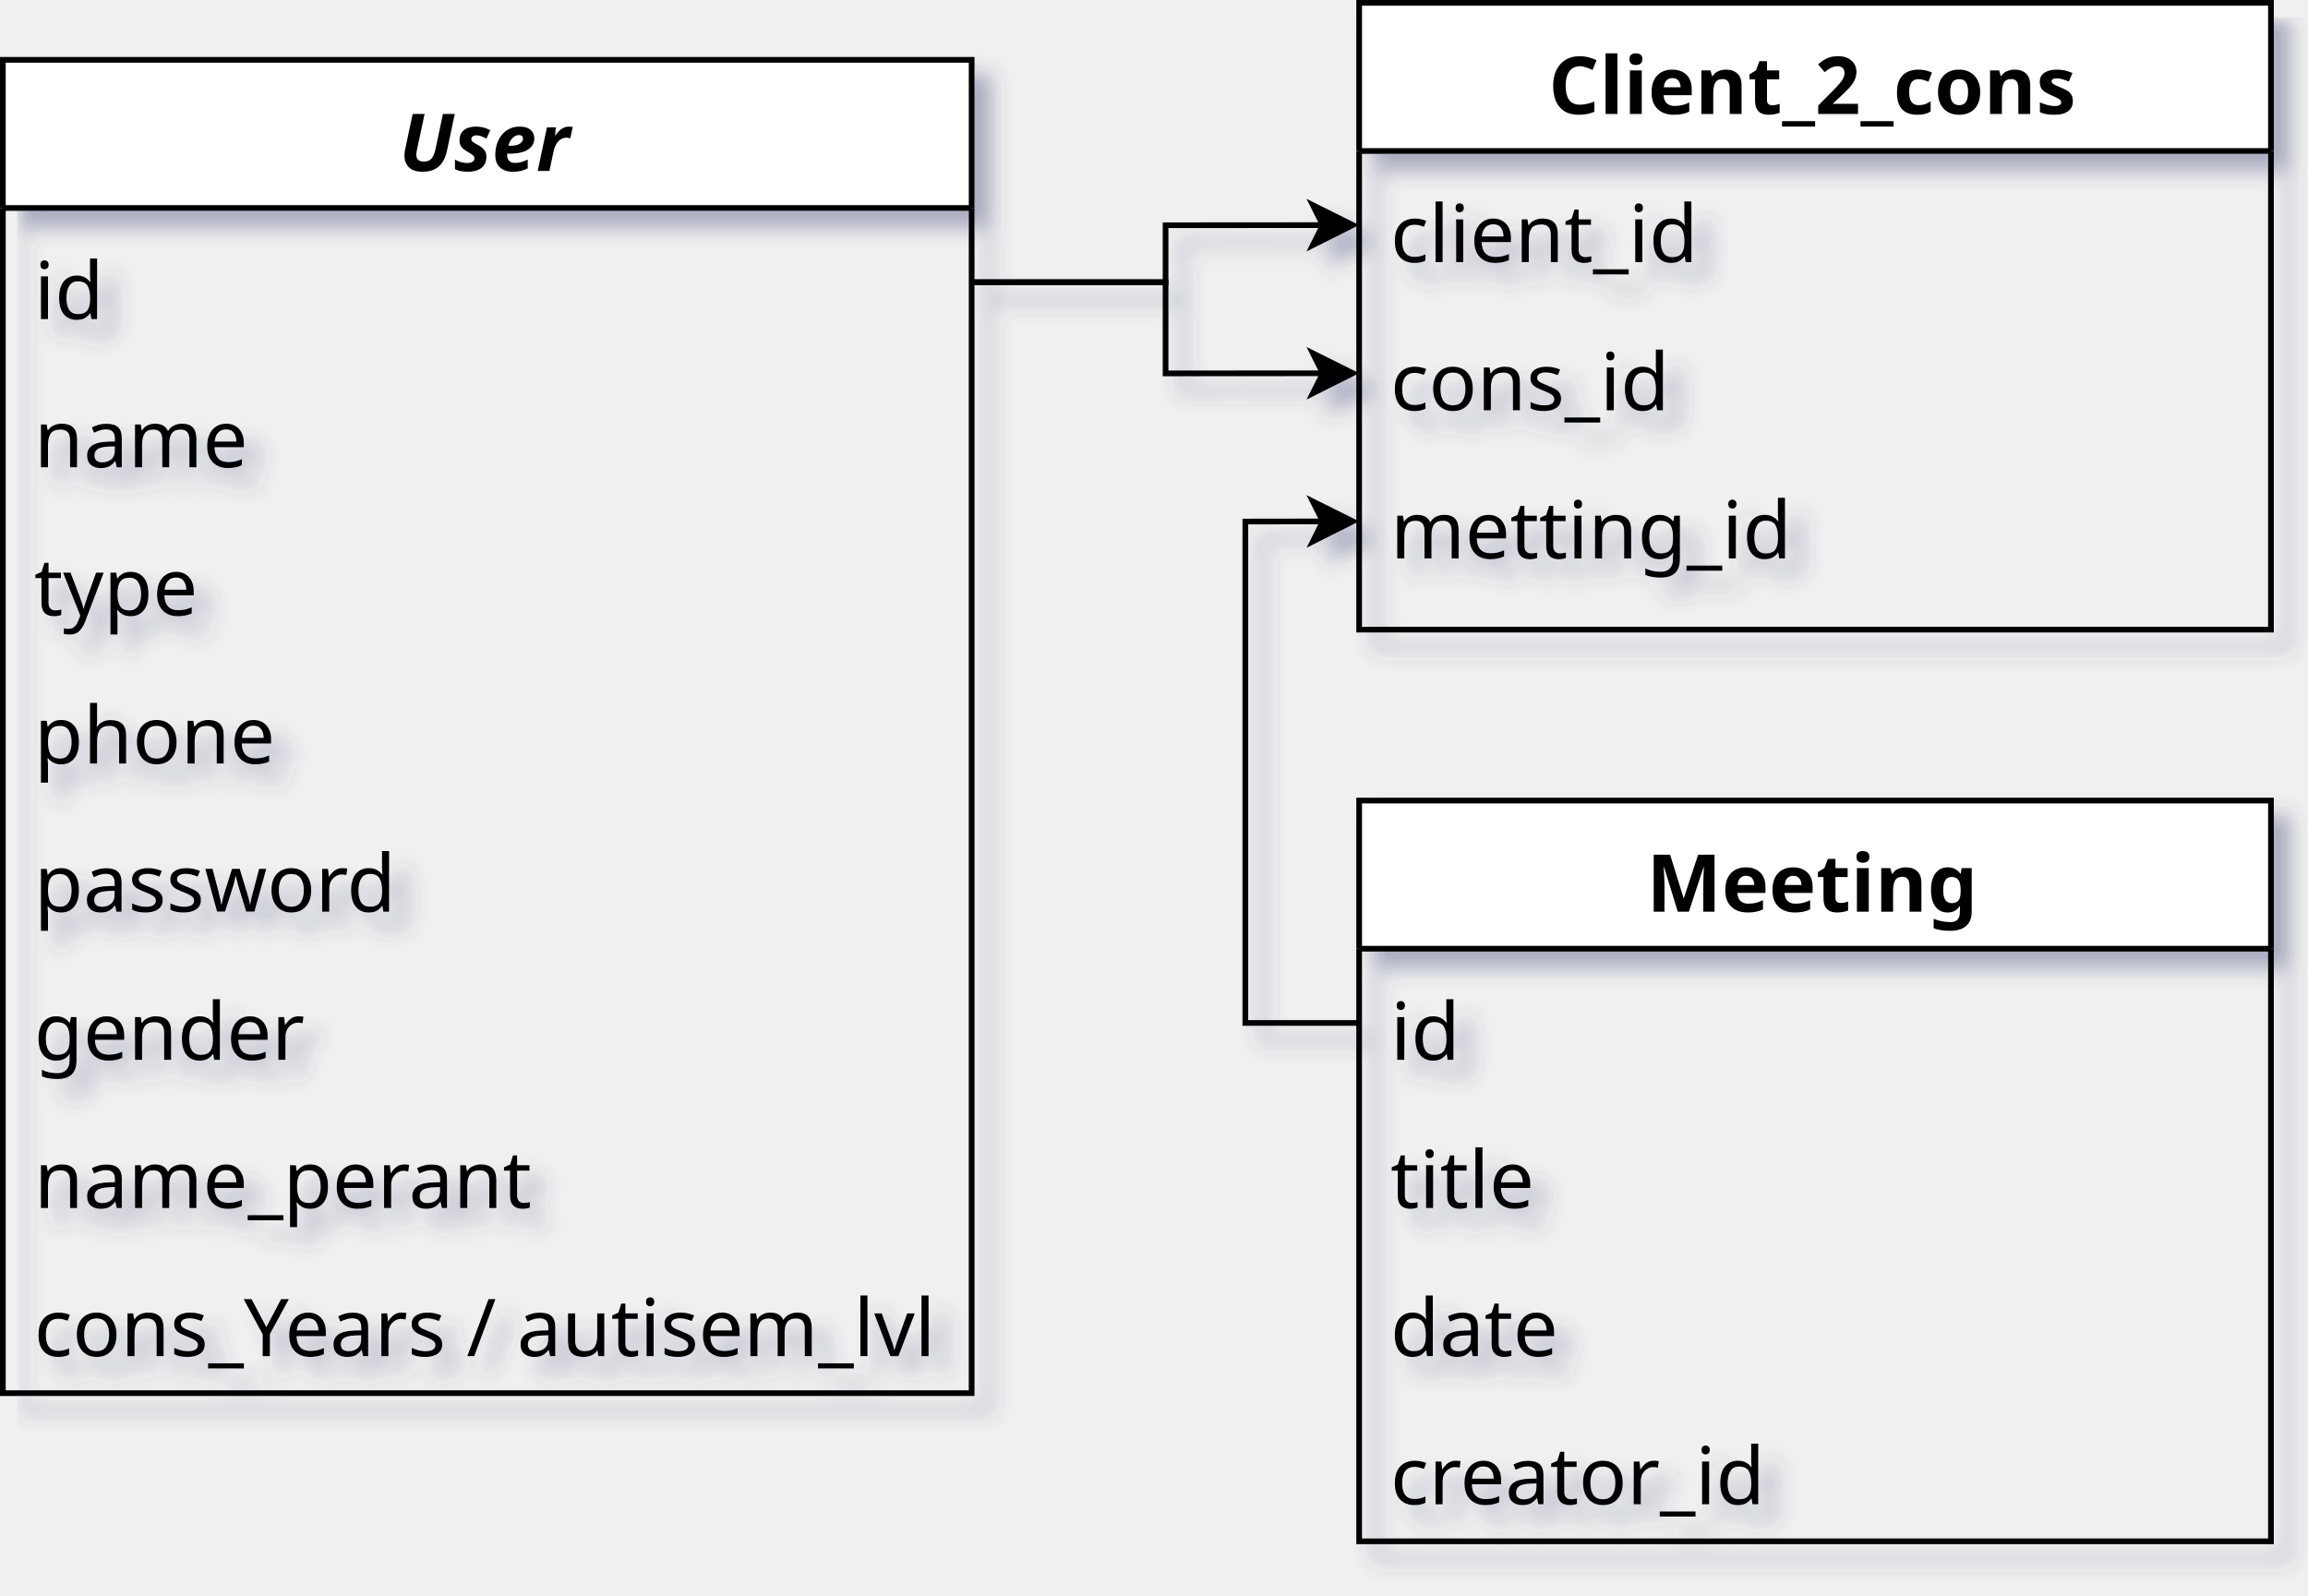
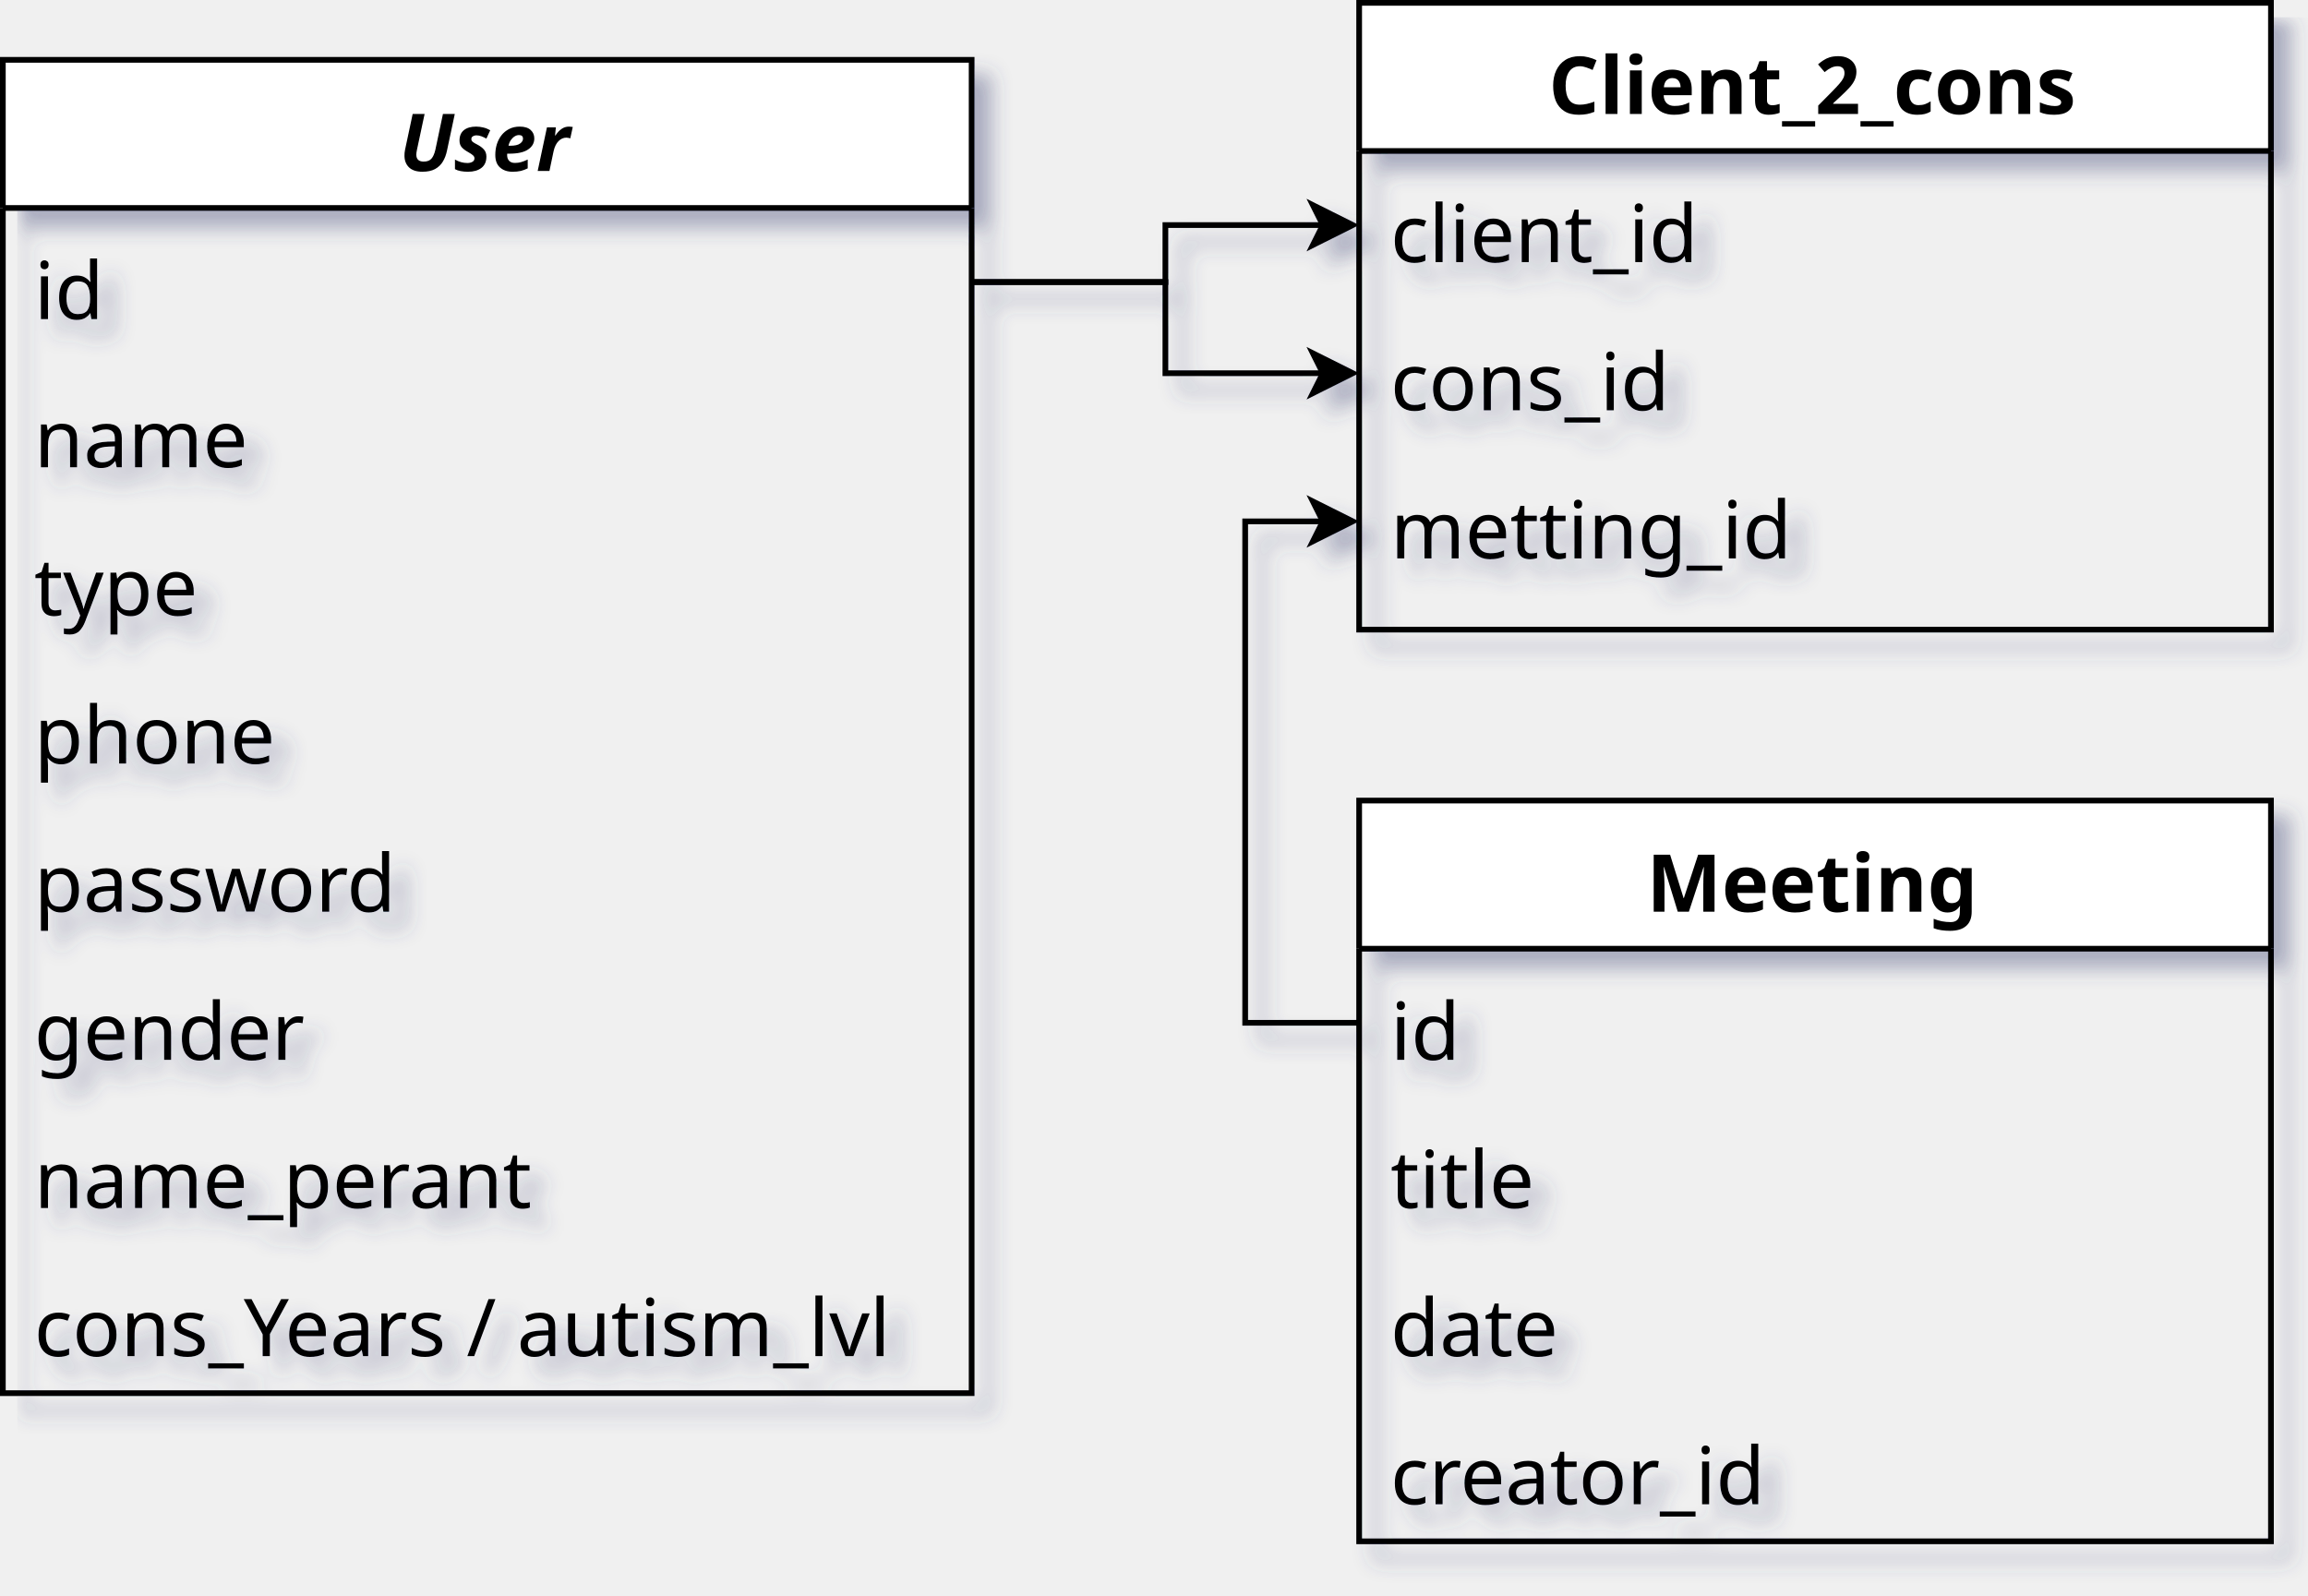
- <svg xmlns="http://www.w3.org/2000/svg" version="1.1" width="405" height="280" viewBox="-0.5 -0.5 405 280" content="&lt;mxfile host=&quot;app.diagrams.net&quot; modified=&quot;2021-06-07T17:25:01.964Z&quot; agent=&quot;5.0 (Windows NT 10.0; Win64; x64) AppleWebKit/537.36 (KHTML, like Gecko) Chrome/91.0.447.77 Safari/537.36&quot; etag=&quot;rNtInm1D82Ud87jrwp9W&quot; version=&quot;14.7.3&quot; type=&quot;github&quot;&gt;&lt;diagram id=&quot;C5RBs43oDa-KdzZeNtuy&quot; name=&quot;Page-1&quot;&gt;7VrbcqM4EP0aP2aLi8HOY+xcZmYzU5lJMpnZF5cCMmgsECvk2OTrtwUC7ECInXVM4qLKlaJbjS59jsShQ88cB8sLjiL/K3Mx7Rmau+yZpz3DsI5N+CsdSeYwhnbm8DhxM5deOq7JI1ZOTXnnxMXxWqBgjAoSrTsdFobYEWs+xDlbrIdNGV0fNUIerjiuHUSr3jviCj/zDo1B6f+EiefnI+v2cdYSoDxYrST2kcsWKy7zrGeOOWMiuwqWY0xl7vK83H1O7ujlzL748j3+F92O/r759vMo6+x8m1uKJXAcild3/Tibnn/62f/zK7o6/77QLk7uvxypW7QHROcqX7cx5mq9IsmTGC9IQFEI1mjKQnGtWkywESVeCNcOzA3uNEcPmAsC+T9RDYJF4HV8Qt1LlLC5XEEskDPLrZHPOHmEbhGFJh0c0MyFopJhr0VcyzvBrYGX4xhirvK06IXrEsVCxTiMUhTF5D6dsAwJEPdIOGJCsCDviM1DF7vKKnBODcHZrGCOnicgm5veV/Y5CgiVG+QG+SxA4N0QMgWtzBlerhBWQXiBWYAFTyBEtRoDBZnajrqp7EVJbj2P8VeIbZh9tanUhvKKvovhfsAGRKEHqSrHM5+M168Zz64bz14fDlGgR4gEHslkx6tUhYuVpZaulMD1ZL69uZ9x65/PUeiSE3Pw7Yos9aN+hcwQ/pTKkGexQluKp+JZ0sYRckjoXaYxp/3S80OtU7oY3DulKWF84ro4TAklkEAZ5ySLIkZCkSbCGsEP0jXW/rJ6FkxoDLZe2vCT4VyMWQjcQySlDwZCL7Ak9avp17j9X6Zfso7qi2yznyfbGuwNGNfOWK9gHKIAdyjvFGXL2B/KtTvZqqAskqhDebcoD4Yto2xXUI58FnYw7xZmXeu3fGYbVZxRHC8YP7ync4OS9EVA1WXLhNhYMr7Vxh9UCOFhSFv1veOj06FloK221ZpZq9YmEeYIlnpoaH+IzT9sW9vpVXHnQEInvzHi8Fqoyd5h2LkgMQ4m9IF2PGnjRU/bozqsnXJVHX7FWAByFT48U53Su+rUvqtTVs6aolywYbWo0CTbVaf0J9Upc/guqlO1fK6Knq461Xxo2RvTr6E6tQn6OzuzhhWMBRH08N5oW3iCbU2GuiLWW5GhXuhU1a8LJ0xHhhbIUFfr2i8ZqkUQh2MkGJ8c4GPgI1Citi6216eFXpUEY0pgmRNjIl+JOqH7YYSubmwqdPVXCV3Lepf/hq2ndVUFORmtD/Ck2+kZVhwI71Lx1j7XarCWxZwO6V0jvU85Wz/l4wrU0LEsyKRow7CmrhUZOCDgWxAz29OjfYFrV4DHrodzjQL59ZnHQkTPSu+T1JYxl0yyIX3O/wGOJSqxaC5YmXXZCmnkyS91f2r8lgYgq8zT5WrjafI/0WpSDzGbcwc3oKpABVXl4Ub01U6T+WvEnmOKBHlYDXoLZIcdsiWyTV+evYzs8H0he9whuz2yTTrozYEFs/ziOFPs5Wfb5tl/&lt;/diagram&gt;&lt;/mxfile&gt;">
+ <svg xmlns="http://www.w3.org/2000/svg" version="1.1" width="405" height="280" viewBox="-0.5 -0.5 405 280" content="&lt;mxfile host=&quot;app.diagrams.net&quot; modified=&quot;2021-06-07T17:57:59.579Z&quot; agent=&quot;5.0 (Windows NT 10.0; Win64; x64) AppleWebKit/537.36 (KHTML, like Gecko) Chrome/91.0.447.77 Safari/537.36&quot; etag=&quot;sFSrWtlWaVe7N6NWwDPL&quot; version=&quot;14.7.3&quot; type=&quot;github&quot;&gt;&lt;diagram id=&quot;C5RBs43oDa-KdzZeNtuy&quot; name=&quot;Page-1&quot;&gt;7VrbcqM4EP0aP2aLi8HOY+xcZmYzU5lJMpnZF5cCMmgsECvk2OTrtwUC7ECInXVM4qLKlaJbjS59jsShQ88cB8sLjiL/K3Mx7Rmau+yZpz3DGNoW/JWOJHP09UHm8DhxM5deOq7JI1ZOTXnnxMXxWqBgjAoSrTsdFobYEWs+xDlbrIdNGV0fNUIerjiuHUSr3jviCl8tyxiU/k+YeH4+sm4fZy0ByoPVSmIfuWyx4jLPeuaYMyayq2A5xlTmLs/L3efkjl7O7Isv3+N/0e3o75tvP4+yzs63uaVYAseheHXXj7Pp+aef/T+/oqvz7wvt4uT+y5G6RXtAdK7ydRtjrtYrkjyJ8YIEFIVgjaYsFNeqxQQbUeKFcO3A3OBOc/SAuSCQ/xPVIFgEXscn1L1ECZvLFcQCObPcGvmMk0foFlFo0sEBzVwoKhn2WsS1vBPcGng5jiHmKk+LXrguUSxUjMMoRVFM7tMJy5AAcY+EIyYEC/KO2Dx0sausAufUEJzNCuboeQKyuel9ZZ+jgFC5QW6QzwIE3g0hU9DKnOHlCmEVhBeYBVjwBEJUqzFQkKntqJvKXpTk1vMYf4XYhtlXm0ptKK/ouxjuB2xAFHqQqnI888l4/Zrx7Lrx7PXhEAV6hEjgkUx2vEpVuFhZaulKCVxP5tub+xm3/vkchS45MQffrshSP+pXyAzhT6kMeRYrtKV4Kp4lbRwhh4TeZRpz2i89P9Q6pYvBvVOaEsYnrovDlFACCZRxTrIoYiQUaSKsEfwgXWPtL6tnwYTGYOulDT8ZzsWYhcA9RFL6YCD0AktSv5p+jdv/Zfol66i+yDb7ebKtwd6Ace2M9QrGIQpwh/JOUbaM/aFcu5OtCsoiiTqUd4vyYNgyynYF5chnYQfzbmHWtX7LZ7ZRxRnF8YLxw3s6NyhJXwRUXbZMiI0l41tt/EGFEB6GtFXfOz46HVoG2mpbrZm1am0SYY5gqYeG9ofY/MO2tZ1eFXcOJHTyGyMOr4Wa7H1s9E40NBckDib0gXZMaeNVT9ujPqydclUffsVYAHIVPjxTn9K7+tS+61NWzpqiYLBhvahQJdvVp/Qn9Slz+C7qU7V8rsqerj7VfGjZG9OvoT61Cfo7O7OGFYwFEfTw3mlbeIJtTYa6MtZbkaFe6lT1rwsnTEeGFshQV+3aLxmqZRCHYyQYnxzgY+AjUKK2MrbXp4VelQRjSmCZE2MiX4o6ofthhK5ubCp09VcJXct6l/+Irad1VQU5Ga0P8KTb6RlWHAjvUvHWPtdqsJblnA7pXSO9TzlbP+XjCtTQsSzIpGjDsKauFRk4IOBbEDPb06N9gWtXgMeuh3ONAvn1mcdCRM9K75PUljGXTLIhfc7/AY4lKrFoLliZddkKaeTJL3V/avyWBiCrzNPlauNp8j/RalIPMZtzBzegqkAFVeXhRvTVTpP5a8SeY4oEeVgNegtkhx2yJbJN3569jOzwfSF73CG7PbJNOujNgQWz/OY4U+zlh9vm2X8=&lt;/diagram&gt;&lt;/mxfile&gt;">
  <defs>
    <clipPath id="mx-clip-4-41-162-26-0">
      <rect x="4" y="41" width="162" height="26" />
    </clipPath>
    <clipPath id="mx-clip-4-67-162-26-0">
      <rect x="4" y="67" width="162" height="26" />
    </clipPath>
    <clipPath id="mx-clip-4-93-162-26-0">
      <rect x="4" y="93" width="162" height="26" />
    </clipPath>
    <clipPath id="mx-clip-4-119-162-26-0">
      <rect x="4" y="119" width="162" height="26" />
    </clipPath>
    <clipPath id="mx-clip-4-145-162-26-0">
      <rect x="4" y="145" width="162" height="26" />
    </clipPath>
    <clipPath id="mx-clip-4-171-162-26-0">
      <rect x="4" y="171" width="162" height="26" />
    </clipPath>
    <clipPath id="mx-clip-4-197-162-26-0">
      <rect x="4" y="197" width="162" height="26" />
    </clipPath>
    <clipPath id="mx-clip-4-223-162-26-0">
      <rect x="4" y="223" width="162" height="26" />
    </clipPath>
    <clipPath id="mx-clip-242-171-152-26-0">
      <rect x="242" y="171" width="152" height="26" />
    </clipPath>
    <clipPath id="mx-clip-242-197-152-26-0">
      <rect x="242" y="197" width="152" height="26" />
    </clipPath>
    <clipPath id="mx-clip-242-223-152-26-0">
      <rect x="242" y="223" width="152" height="26" />
    </clipPath>
    <clipPath id="mx-clip-242-249-152-26-0">
      <rect x="242" y="249" width="152" height="26" />
    </clipPath>
    <clipPath id="mx-clip-242-31-152-26-0">
      <rect x="242" y="31" width="152" height="26" />
    </clipPath>
    <clipPath id="mx-clip-242-57-152-26-0">
      <rect x="242" y="57" width="152" height="26" />
    </clipPath>
    <clipPath id="mx-clip-242-83-152-26-0">
      <rect x="242" y="83" width="152" height="26" />
    </clipPath>
    <filter id="dropShadow">
      <feGaussianBlur in="SourceAlpha" stdDeviation="1.7" result="blur" />
      <feOffset in="blur" dx="3" dy="3" result="offsetBlur" />
      <feFlood flood-color="#3D4574" flood-opacity="0.4" result="offsetColor" />
      <feComposite in="offsetColor" in2="offsetBlur" operator="in" result="offsetBlur" />
      <feBlend in="SourceGraphic" in2="offsetBlur" />
    </filter>
  </defs>
  <g filter="url(#dropShadow)">
    <path d="M 0 36 L 0 10 L 170 10 L 170 36" fill="#ffffff" stroke="#000000" stroke-miterlimit="10" pointer-events="all" />
    <path d="M 0 36 L 0 244 L 170 244 L 170 36" fill="none" stroke="#000000" stroke-miterlimit="10" pointer-events="none" />
    <path d="M 0 36 L 170 36" fill="none" stroke="#000000" stroke-miterlimit="10" pointer-events="none" />
    <g fill="#000000" font-family="Tahoma" font-weight="bold" font-style="italic" pointer-events="none" text-anchor="middle" font-size="14px">
      <text x="84.5" y="29.5">User</text>
    </g>
    <g fill="#000000" font-family="Tahoma" pointer-events="none" clip-path="url(#mx-clip-4-41-162-26-0)" font-size="14px">
      <text x="5.5" y="55.5">id</text>
    </g>
    <g fill="#000000" font-family="Tahoma" pointer-events="none" clip-path="url(#mx-clip-4-67-162-26-0)" font-size="14px">
      <text x="5.5" y="81.5">name</text>
    </g>
    <g fill="#000000" font-family="Tahoma" pointer-events="none" clip-path="url(#mx-clip-4-93-162-26-0)" font-size="14px">
      <text x="5.5" y="107.5">type</text>
    </g>
    <g fill="#000000" font-family="Tahoma" pointer-events="none" clip-path="url(#mx-clip-4-119-162-26-0)" font-size="14px">
      <text x="5.5" y="133.5">phone</text>
    </g>
    <g fill="#000000" font-family="Tahoma" pointer-events="none" clip-path="url(#mx-clip-4-145-162-26-0)" font-size="14px">
      <text x="5.5" y="159.5">password</text>
    </g>
    <g fill="#000000" font-family="Tahoma" pointer-events="none" clip-path="url(#mx-clip-4-171-162-26-0)" font-size="14px">
      <text x="5.5" y="185.5">gender</text>
    </g>
    <g fill="#000000" font-family="Tahoma" pointer-events="none" clip-path="url(#mx-clip-4-197-162-26-0)" font-size="14px">
      <text x="5.5" y="211.5">name_perant</text>
    </g>
    <g fill="#000000" font-family="Tahoma" pointer-events="none" clip-path="url(#mx-clip-4-223-162-26-0)" font-size="14px">
-       <text x="5.5" y="237.5">cons_Years / autisem_lvl</text>
+       <text x="5.5" y="237.5">cons_Years / autism_lvl</text>
    </g>
    <path d="M 238 166 L 238 140 L 398 140 L 398 166" fill="#ffffff" stroke="#000000" stroke-miterlimit="10" pointer-events="none" />
    <path d="M 238 166 L 238 270 L 398 270 L 398 166" fill="none" stroke="#000000" stroke-miterlimit="10" pointer-events="none" />
    <path d="M 238 166 L 398 166" fill="none" stroke="#000000" stroke-miterlimit="10" pointer-events="none" />
    <g fill="#000000" font-family="Tahoma" font-weight="bold" pointer-events="none" text-anchor="middle" font-size="14px">
      <text x="317.5" y="159.5">Meeting</text>
    </g>
    <g fill="#000000" font-family="Tahoma" pointer-events="none" clip-path="url(#mx-clip-242-171-152-26-0)" font-size="14px">
      <text x="243.5" y="185.5">id</text>
    </g>
    <g fill="#000000" font-family="Tahoma" pointer-events="none" clip-path="url(#mx-clip-242-197-152-26-0)" font-size="14px">
      <text x="243.5" y="211.5">title</text>
    </g>
    <g fill="#000000" font-family="Tahoma" pointer-events="none" clip-path="url(#mx-clip-242-223-152-26-0)" font-size="14px">
      <text x="243.5" y="237.5">date</text>
    </g>
    <g fill="#000000" font-family="Tahoma" pointer-events="none" clip-path="url(#mx-clip-242-249-152-26-0)" font-size="14px">
      <text x="243.5" y="263.5">creator_id</text>
    </g>
    <path d="M 238 26 L 238 0 L 398 0 L 398 26" fill="#ffffff" stroke="#000000" stroke-miterlimit="10" pointer-events="none" />
    <path d="M 238 26 L 238 110 L 398 110 L 398 26" fill="none" stroke="#000000" stroke-miterlimit="10" pointer-events="none" />
    <path d="M 238 26 L 398 26" fill="none" stroke="#000000" stroke-miterlimit="10" pointer-events="none" />
    <g fill="#000000" font-family="Tahoma" font-weight="bold" pointer-events="none" text-anchor="middle" font-size="14px">
      <text x="317.5" y="19.5">Client_2_cons</text>
    </g>
    <g fill="#000000" font-family="Tahoma" pointer-events="none" clip-path="url(#mx-clip-242-31-152-26-0)" font-size="14px">
      <text x="243.5" y="45.5">client_id</text>
    </g>
    <g fill="#000000" font-family="Tahoma" pointer-events="none" clip-path="url(#mx-clip-242-57-152-26-0)" font-size="14px">
      <text x="243.5" y="71.5">cons_id</text>
    </g>
    <g fill="#000000" font-family="Tahoma" pointer-events="none" clip-path="url(#mx-clip-242-83-152-26-0)" font-size="14px">
      <text x="243.5" y="97.5">metting_id</text>
    </g>
-     <path d="M 238 179.03 L 218.03 179.03 L 218.03 91.03 L 231.63 91.01" fill="none" stroke="#000000" stroke-miterlimit="10" pointer-events="none" />
-     <path d="M 236.88 91 L 229.89 94.51 L 231.63 91.01 L 229.88 87.51 Z" fill="#000000" stroke="#000000" stroke-miterlimit="10" pointer-events="none" />
-     <path d="M 170 49.03 L 204.03 49.03 L 204.03 39.03 L 231.63 39.01" fill="none" stroke="#000000" stroke-miterlimit="10" pointer-events="none" />
-     <path d="M 236.88 39 L 229.88 42.51 L 231.63 39.01 L 229.88 35.51 Z" fill="#000000" stroke="#000000" stroke-miterlimit="10" pointer-events="none" />
-     <path d="M 170 49.03 L 204.03 49.03 L 204.03 65.03 L 231.63 65.01" fill="none" stroke="#000000" stroke-miterlimit="10" pointer-events="none" />
-     <path d="M 236.88 65 L 229.88 68.51 L 231.63 65.01 L 229.88 61.51 Z" fill="#000000" stroke="#000000" stroke-miterlimit="10" pointer-events="none" />
+     <path d="M 238 179 L 218 179 L 218 91 L 231.63 91" fill="none" stroke="#000000" stroke-miterlimit="10" pointer-events="none" />
+     <path d="M 236.88 91 L 229.88 94.5 L 231.63 91 L 229.88 87.5 Z" fill="#000000" stroke="#000000" stroke-miterlimit="10" pointer-events="none" />
+     <path d="M 170 49 L 204 49 L 204 39 L 231.63 39" fill="none" stroke="#000000" stroke-miterlimit="10" pointer-events="none" />
+     <path d="M 236.88 39 L 229.88 42.5 L 231.63 39 L 229.88 35.5 Z" fill="#000000" stroke="#000000" stroke-miterlimit="10" pointer-events="none" />
+     <path d="M 170 49 L 204 49 L 204 65 L 231.63 65" fill="none" stroke="#000000" stroke-miterlimit="10" pointer-events="none" />
+     <path d="M 236.88 65 L 229.88 68.5 L 231.63 65 L 229.88 61.5 Z" fill="#000000" stroke="#000000" stroke-miterlimit="10" pointer-events="none" />
  </g>
</svg>
